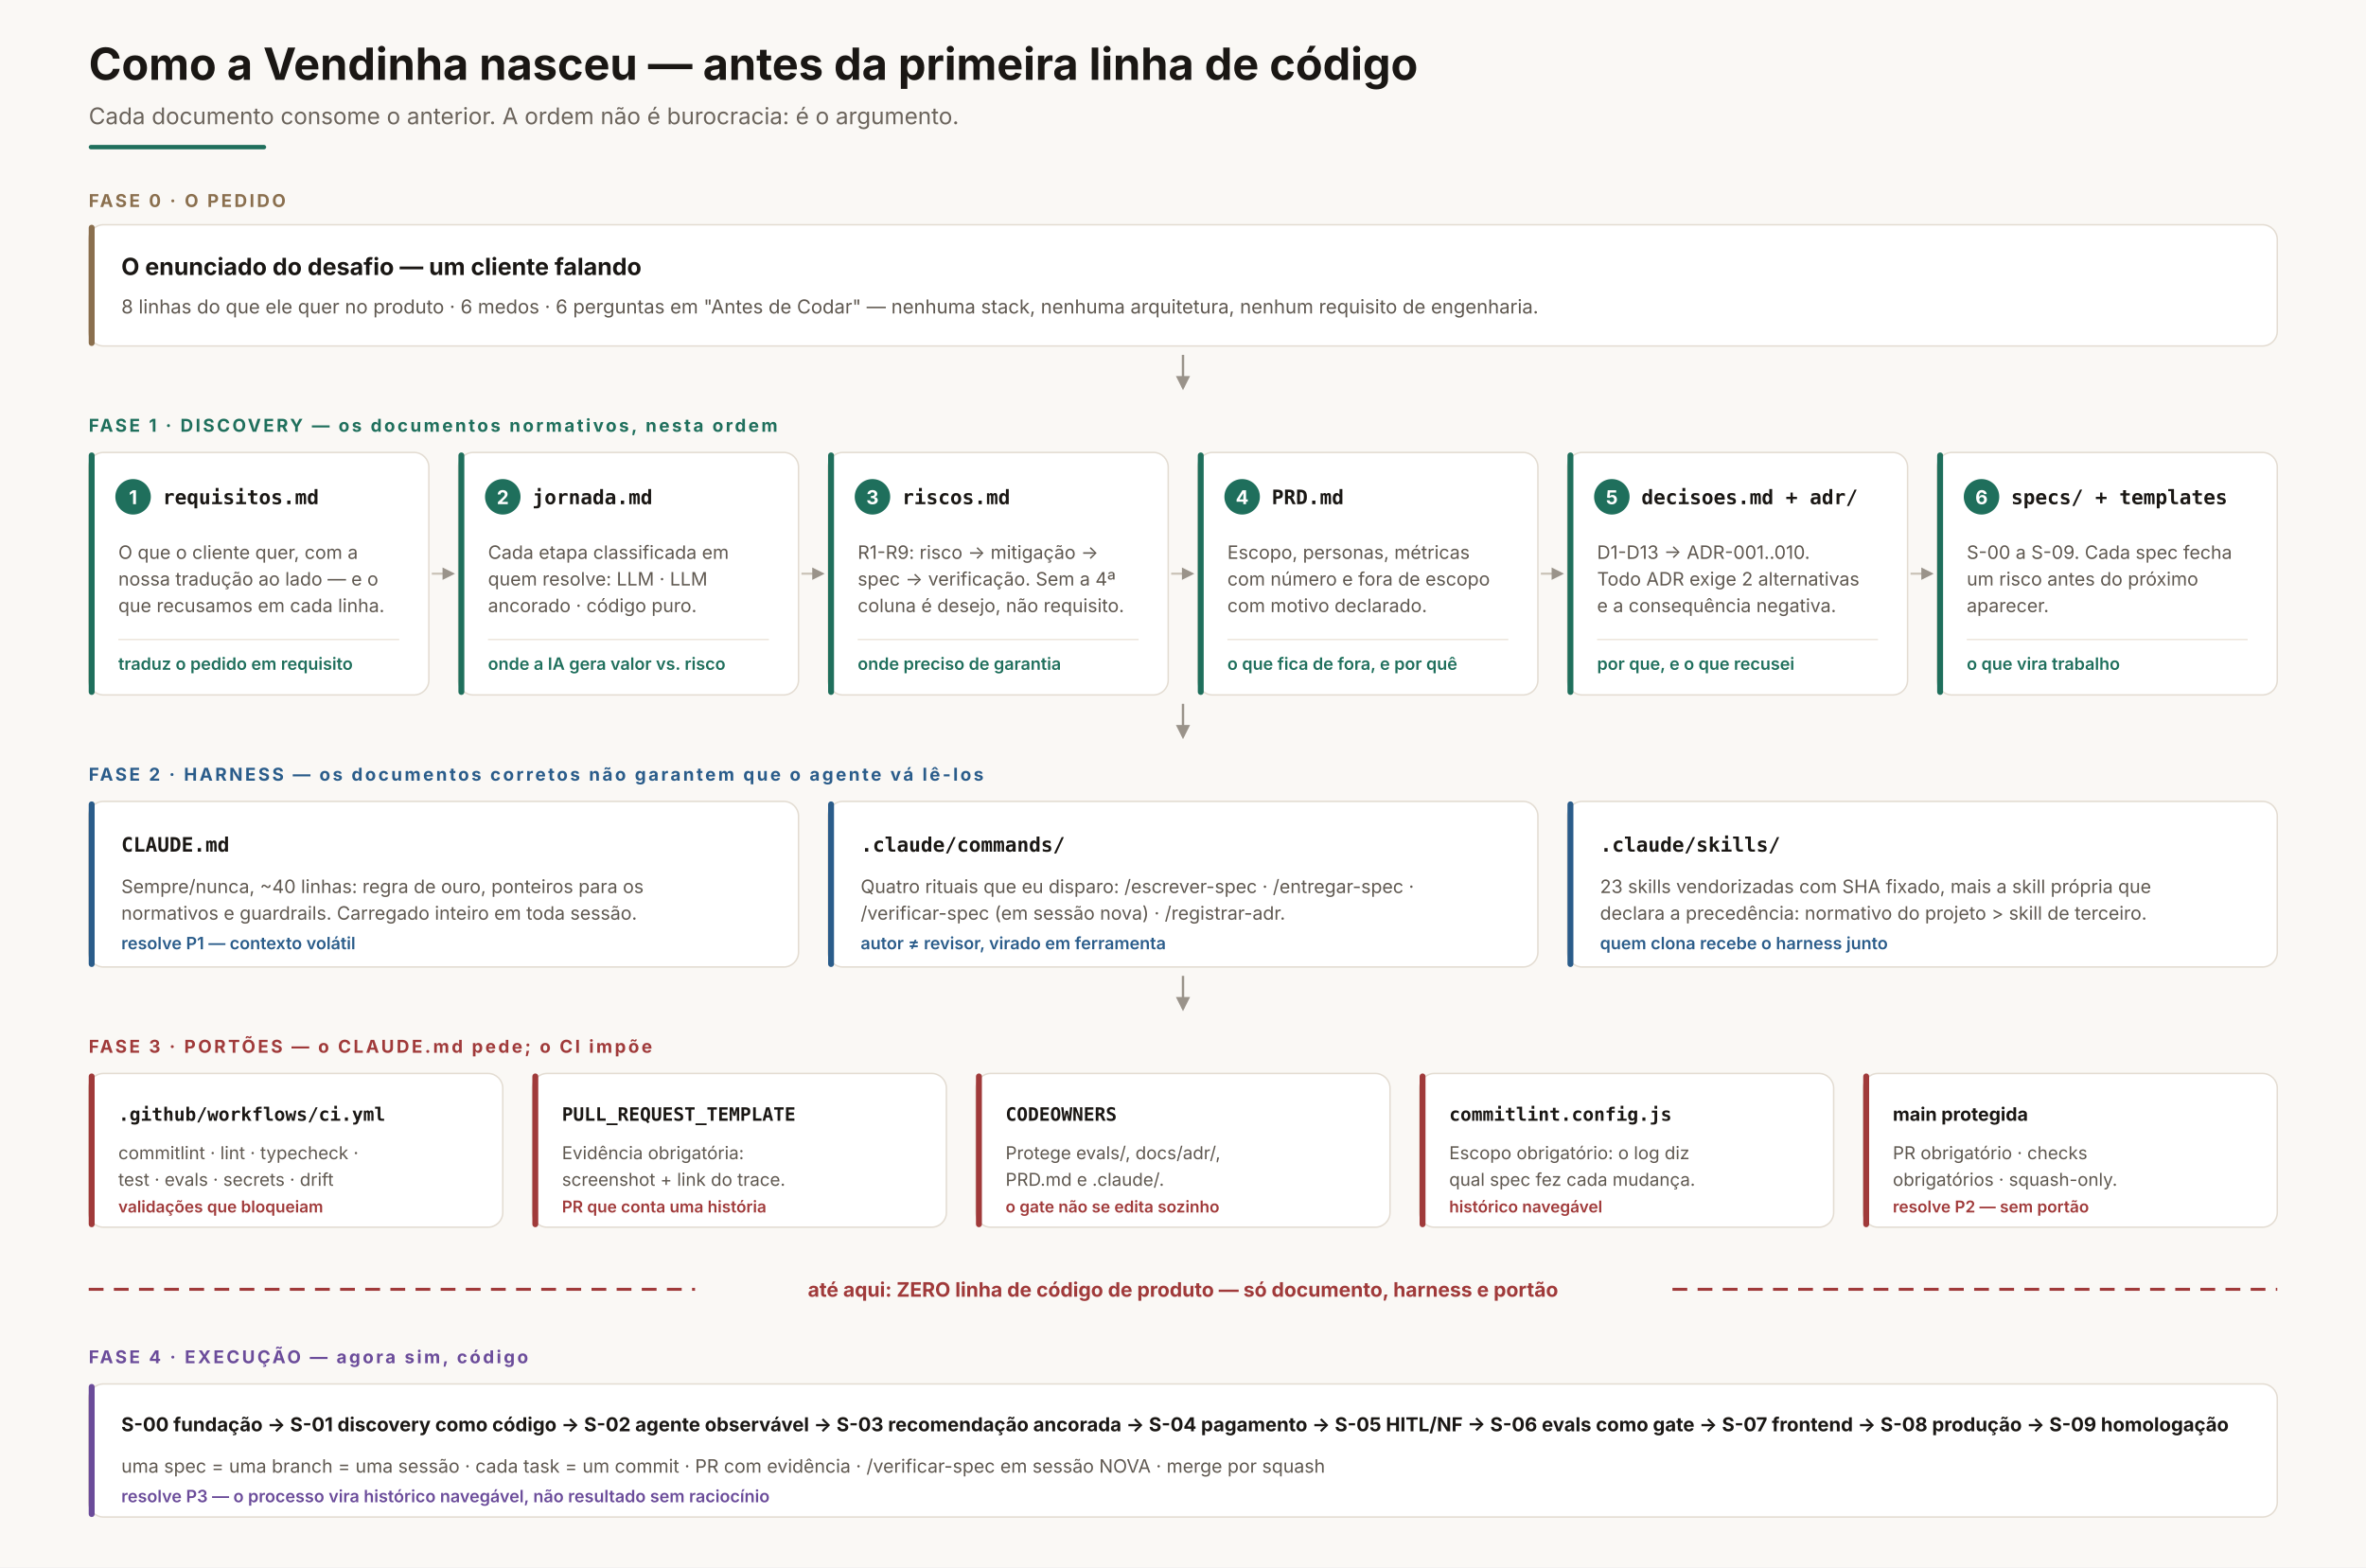
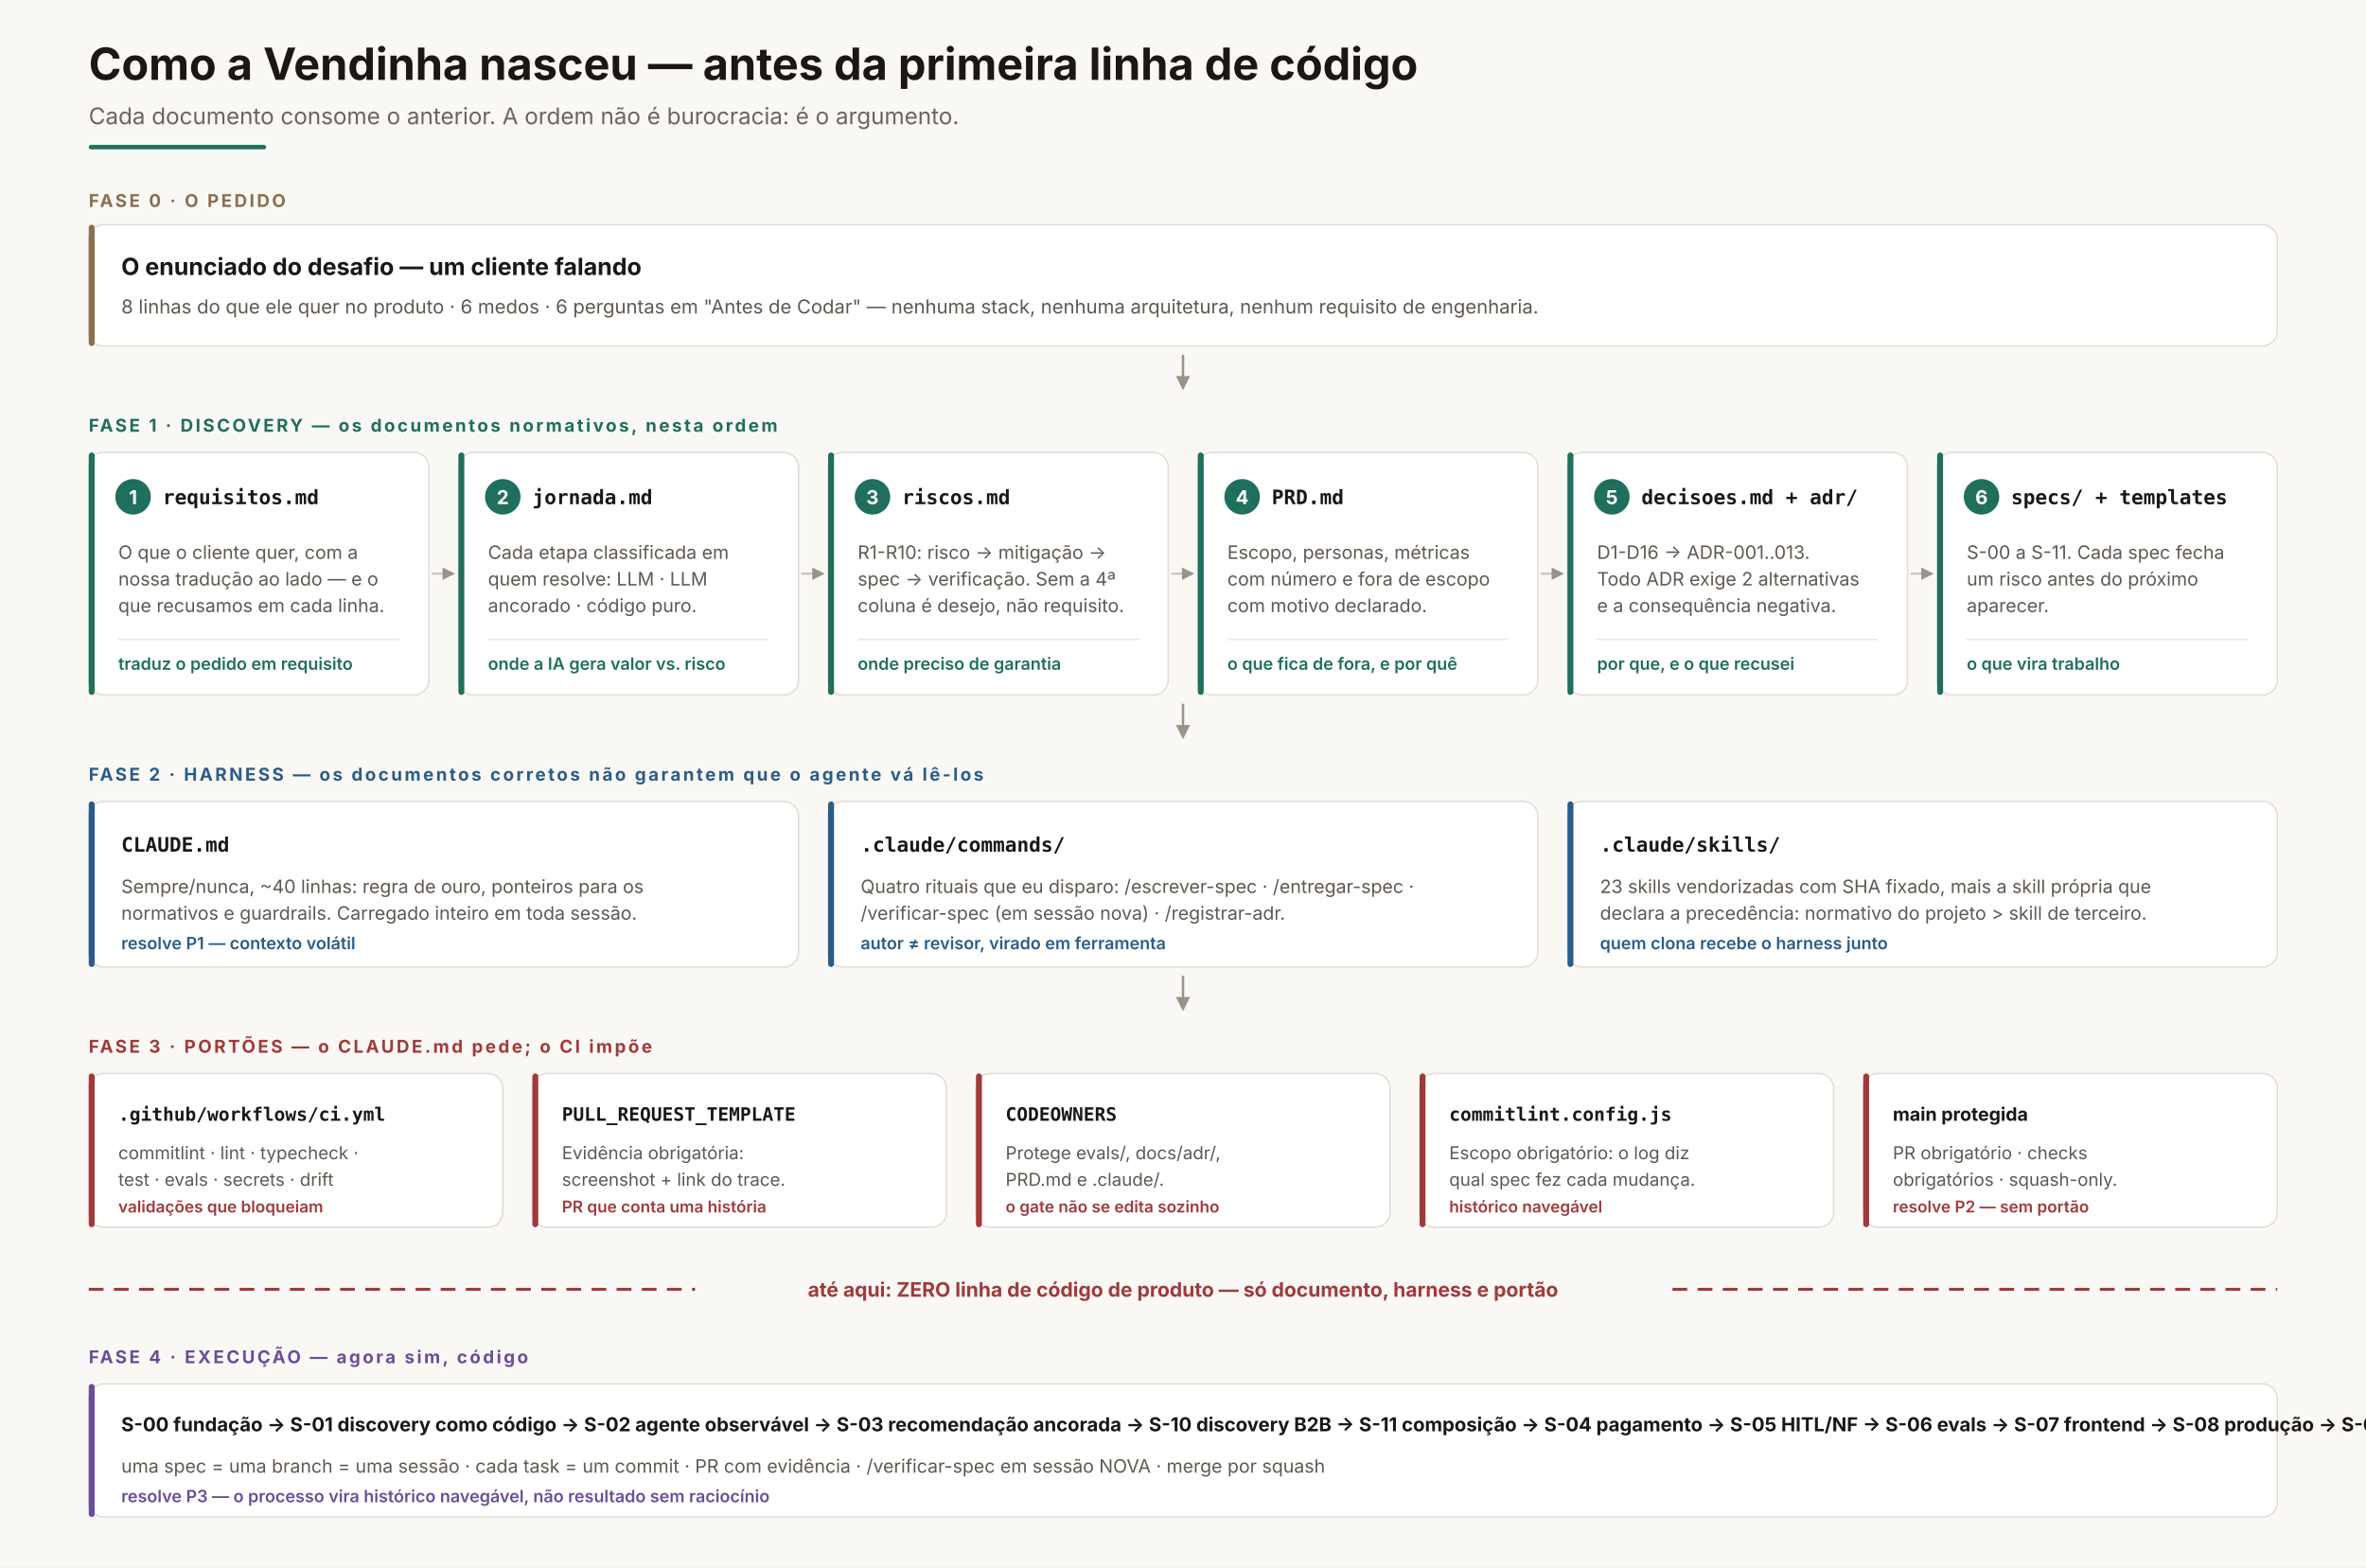
<svg xmlns="http://www.w3.org/2000/svg" viewBox="0 0 1600 1060" width="1600" height="1060" font-family="Inter, 'Segoe UI', Roboto, system-ui, sans-serif">
  <defs>
    <marker id="ar" viewBox="0 0 10 10" refX="8" refY="5" markerWidth="6" markerHeight="6" orient="auto">
      <path d="M0 0 L10 5 L0 10 z" fill="#9A938A" />
    </marker>
  </defs>
  <rect width="1600" height="1060" fill="#FAF8F5" />
  <text x="60" y="54" font-size="30" font-weight="700" fill="#1A1714">Como a Vendinha nasceu — antes da primeira linha de código</text>
  <text x="60" y="84" font-size="15.5" fill="#6B645C">Cada documento consome o anterior. A ordem não é burocracia: é o argumento.</text>
  <rect x="60" y="98" width="120" height="3" rx="1.5" fill="#1F6F5C" />
  <text x="60" y="140" font-size="12" font-weight="700" letter-spacing="1.6" fill="#8A6F4E">FASE 0 · O PEDIDO</text>
  <g transform="translate(60,152)">
    <rect width="1480" height="82" rx="10" fill="#FFFFFF" stroke="#E3DCD2" />
    <rect width="4" height="82" rx="2" fill="#8A6F4E" />
    <text x="22" y="34" font-size="16" font-weight="700" fill="#1A1714">O enunciado do desafio — um cliente falando</text>
    <text x="22" y="60" font-size="13" fill="#5F5850">8 linhas do que ele quer no produto  ·  6 medos  ·  6 perguntas em "Antes de Codar"  —  nenhuma stack, nenhuma arquitetura, nenhum requisito de engenharia.</text>
  </g>
  <path d="M800 240 V262" stroke="#9A938A" stroke-width="1.6" marker-end="url(#ar)" />
  <text x="60" y="292" font-size="12" font-weight="700" letter-spacing="1.6" fill="#1F6F5C">FASE 1 · DISCOVERY — os documentos normativos, nesta ordem</text>
  <g font-size="12.5" fill="#5F5850">
    <g transform="translate(60,306)">
      <rect width="230" height="164" rx="10" fill="#FFFFFF" stroke="#E3DCD2" />
      <rect width="4" height="164" rx="2" fill="#1F6F5C" />
      <circle cx="30" cy="30" r="12" fill="#1F6F5C" />
      <text x="30" y="35" font-size="13" font-weight="700" fill="#FFFFFF" text-anchor="middle">1</text>
      <text x="50" y="35" font-size="13.5" font-weight="700" fill="#1A1714" font-family="ui-monospace, Consolas, Menlo, monospace">requisitos.md</text>
      <text x="20" y="72">O que o cliente quer, com a</text>
      <text x="20" y="90">nossa tradução ao lado — e o</text>
      <text x="20" y="108">que recusamos em cada linha.</text>
      <rect x="20" y="126" width="190" height="1" fill="#EDE7DE" />
      <text x="20" y="147" font-size="11.5" font-weight="600" fill="#1F6F5C">traduz o pedido em requisito</text>
    </g>
    <g transform="translate(310,306)">
      <rect width="230" height="164" rx="10" fill="#FFFFFF" stroke="#E3DCD2" />
      <rect width="4" height="164" rx="2" fill="#1F6F5C" />
      <circle cx="30" cy="30" r="12" fill="#1F6F5C" />
      <text x="30" y="35" font-size="13" font-weight="700" fill="#FFFFFF" text-anchor="middle">2</text>
      <text x="50" y="35" font-size="13.5" font-weight="700" fill="#1A1714" font-family="ui-monospace, Consolas, Menlo, monospace">jornada.md</text>
      <text x="20" y="72">Cada etapa classificada em</text>
      <text x="20" y="90">quem resolve: LLM · LLM</text>
      <text x="20" y="108">ancorado · código puro.</text>
      <rect x="20" y="126" width="190" height="1" fill="#EDE7DE" />
      <text x="20" y="147" font-size="11.5" font-weight="600" fill="#1F6F5C">onde a IA gera valor vs. risco</text>
    </g>
    <g transform="translate(560,306)">
      <rect width="230" height="164" rx="10" fill="#FFFFFF" stroke="#E3DCD2" />
      <rect width="4" height="164" rx="2" fill="#1F6F5C" />
      <circle cx="30" cy="30" r="12" fill="#1F6F5C" />
      <text x="30" y="35" font-size="13" font-weight="700" fill="#FFFFFF" text-anchor="middle">3</text>
      <text x="50" y="35" font-size="13.5" font-weight="700" fill="#1A1714" font-family="ui-monospace, Consolas, Menlo, monospace">riscos.md</text>
-       <text x="20" y="72">R1-R9: risco → mitigação →</text>
+       <text x="20" y="72">R1-R10: risco → mitigação →</text>
      <text x="20" y="90">spec → verificação. Sem a 4ª</text>
      <text x="20" y="108">coluna é desejo, não requisito.</text>
      <rect x="20" y="126" width="190" height="1" fill="#EDE7DE" />
      <text x="20" y="147" font-size="11.5" font-weight="600" fill="#1F6F5C">onde preciso de garantia</text>
    </g>
    <g transform="translate(810,306)">
      <rect width="230" height="164" rx="10" fill="#FFFFFF" stroke="#E3DCD2" />
      <rect width="4" height="164" rx="2" fill="#1F6F5C" />
      <circle cx="30" cy="30" r="12" fill="#1F6F5C" />
      <text x="30" y="35" font-size="13" font-weight="700" fill="#FFFFFF" text-anchor="middle">4</text>
      <text x="50" y="35" font-size="13.5" font-weight="700" fill="#1A1714" font-family="ui-monospace, Consolas, Menlo, monospace">PRD.md</text>
      <text x="20" y="72">Escopo, personas, métricas</text>
      <text x="20" y="90">com número e fora de escopo</text>
      <text x="20" y="108">com motivo declarado.</text>
      <rect x="20" y="126" width="190" height="1" fill="#EDE7DE" />
      <text x="20" y="147" font-size="11.5" font-weight="600" fill="#1F6F5C">o que fica de fora, e por quê</text>
    </g>
    <g transform="translate(1060,306)">
      <rect width="230" height="164" rx="10" fill="#FFFFFF" stroke="#E3DCD2" />
      <rect width="4" height="164" rx="2" fill="#1F6F5C" />
      <circle cx="30" cy="30" r="12" fill="#1F6F5C" />
      <text x="30" y="35" font-size="13" font-weight="700" fill="#FFFFFF" text-anchor="middle">5</text>
      <text x="50" y="35" font-size="13.5" font-weight="700" fill="#1A1714" font-family="ui-monospace, Consolas, Menlo, monospace">decisoes.md + adr/</text>
-       <text x="20" y="72">D1-D13 → ADR-001..010.</text>
+       <text x="20" y="72">D1-D16 → ADR-001..013.</text>
      <text x="20" y="90">Todo ADR exige 2 alternativas</text>
      <text x="20" y="108">e a consequência negativa.</text>
      <rect x="20" y="126" width="190" height="1" fill="#EDE7DE" />
      <text x="20" y="147" font-size="11.5" font-weight="600" fill="#1F6F5C">por que, e o que recusei</text>
    </g>
    <g transform="translate(1310,306)">
      <rect width="230" height="164" rx="10" fill="#FFFFFF" stroke="#E3DCD2" />
      <rect width="4" height="164" rx="2" fill="#1F6F5C" />
      <circle cx="30" cy="30" r="12" fill="#1F6F5C" />
      <text x="30" y="35" font-size="13" font-weight="700" fill="#FFFFFF" text-anchor="middle">6</text>
      <text x="50" y="35" font-size="13.5" font-weight="700" fill="#1A1714" font-family="ui-monospace, Consolas, Menlo, monospace">specs/ + templates</text>
-       <text x="20" y="72">S-00 a S-09. Cada spec fecha</text>
+       <text x="20" y="72">S-00 a S-11. Cada spec fecha</text>
      <text x="20" y="90">um risco antes do próximo</text>
      <text x="20" y="108">aparecer.</text>
      <rect x="20" y="126" width="190" height="1" fill="#EDE7DE" />
      <text x="20" y="147" font-size="11.5" font-weight="600" fill="#1F6F5C">o que vira trabalho</text>
    </g>
  </g>
  <g stroke="#C9C1B6" stroke-width="1.4" marker-end="url(#ar)">
    <path d="M292 388 H306" />
    <path d="M542 388 H556" />
    <path d="M792 388 H806" />
    <path d="M1042 388 H1056" />
    <path d="M1292 388 H1306" />
  </g>
  <path d="M800 476 V498" stroke="#9A938A" stroke-width="1.6" marker-end="url(#ar)" />
  <text x="60" y="528" font-size="12" font-weight="700" letter-spacing="1.6" fill="#2A5C8A">FASE 2 · HARNESS — os documentos corretos não garantem que o agente vá lê-los</text>
  <g font-size="12.5" fill="#5F5850">
    <g transform="translate(60,542)">
      <rect width="480" height="112" rx="10" fill="#FFFFFF" stroke="#E3DCD2" />
      <rect width="4" height="112" rx="2" fill="#2A5C8A" />
      <text x="22" y="34" font-size="13.5" font-weight="700" fill="#1A1714" font-family="ui-monospace, Consolas, Menlo, monospace">CLAUDE.md</text>
      <text x="22" y="62">Sempre/nunca, ~40 linhas: regra de ouro, ponteiros para os</text>
      <text x="22" y="80">normativos e guardrails. Carregado inteiro em toda sessão.</text>
      <text x="22" y="100" font-size="11.5" font-weight="600" fill="#2A5C8A">resolve P1 — contexto volátil</text>
    </g>
    <g transform="translate(560,542)">
      <rect width="480" height="112" rx="10" fill="#FFFFFF" stroke="#E3DCD2" />
      <rect width="4" height="112" rx="2" fill="#2A5C8A" />
      <text x="22" y="34" font-size="13.5" font-weight="700" fill="#1A1714" font-family="ui-monospace, Consolas, Menlo, monospace">.claude/commands/</text>
      <text x="22" y="62">Quatro rituais que eu disparo: /escrever-spec · /entregar-spec ·</text>
      <text x="22" y="80">/verificar-spec (em sessão nova) · /registrar-adr.</text>
      <text x="22" y="100" font-size="11.5" font-weight="600" fill="#2A5C8A">autor ≠ revisor, virado em ferramenta</text>
    </g>
    <g transform="translate(1060,542)">
      <rect width="480" height="112" rx="10" fill="#FFFFFF" stroke="#E3DCD2" />
      <rect width="4" height="112" rx="2" fill="#2A5C8A" />
      <text x="22" y="34" font-size="13.5" font-weight="700" fill="#1A1714" font-family="ui-monospace, Consolas, Menlo, monospace">.claude/skills/</text>
      <text x="22" y="62">23 skills vendorizadas com SHA fixado, mais a skill própria que</text>
      <text x="22" y="80">declara a precedência: normativo do projeto &gt; skill de terceiro.</text>
      <text x="22" y="100" font-size="11.5" font-weight="600" fill="#2A5C8A">quem clona recebe o harness junto</text>
    </g>
  </g>
  <path d="M800 660 V682" stroke="#9A938A" stroke-width="1.6" marker-end="url(#ar)" />
  <text x="60" y="712" font-size="12" font-weight="700" letter-spacing="1.6" fill="#A03A3A">FASE 3 · PORTÕES — o CLAUDE.md pede; o CI impõe</text>
  <g font-size="12" fill="#5F5850">
    <g transform="translate(60,726)">
      <rect width="280" height="104" rx="10" fill="#FFFFFF" stroke="#E3DCD2" />
      <rect width="4" height="104" rx="2" fill="#A03A3A" />
      <text x="20" y="32" font-size="12.5" font-weight="700" fill="#1A1714" font-family="ui-monospace, Consolas, Menlo, monospace">.github/workflows/ci.yml</text>
      <text x="20" y="58">commitlint · lint · typecheck ·</text>
      <text x="20" y="76">test · evals · secrets · drift</text>
      <text x="20" y="94" font-size="11" font-weight="600" fill="#A03A3A">validações que bloqueiam</text>
    </g>
    <g transform="translate(360,726)">
      <rect width="280" height="104" rx="10" fill="#FFFFFF" stroke="#E3DCD2" />
      <rect width="4" height="104" rx="2" fill="#A03A3A" />
      <text x="20" y="32" font-size="12.5" font-weight="700" fill="#1A1714" font-family="ui-monospace, Consolas, Menlo, monospace">PULL_REQUEST_TEMPLATE</text>
      <text x="20" y="58">Evidência obrigatória:</text>
      <text x="20" y="76">screenshot + link do trace.</text>
      <text x="20" y="94" font-size="11" font-weight="600" fill="#A03A3A">PR que conta uma história</text>
    </g>
    <g transform="translate(660,726)">
      <rect width="280" height="104" rx="10" fill="#FFFFFF" stroke="#E3DCD2" />
      <rect width="4" height="104" rx="2" fill="#A03A3A" />
      <text x="20" y="32" font-size="12.5" font-weight="700" fill="#1A1714" font-family="ui-monospace, Consolas, Menlo, monospace">CODEOWNERS</text>
      <text x="20" y="58">Protege evals/, docs/adr/,</text>
      <text x="20" y="76">PRD.md e .claude/.</text>
      <text x="20" y="94" font-size="11" font-weight="600" fill="#A03A3A">o gate não se edita sozinho</text>
    </g>
    <g transform="translate(960,726)">
      <rect width="280" height="104" rx="10" fill="#FFFFFF" stroke="#E3DCD2" />
      <rect width="4" height="104" rx="2" fill="#A03A3A" />
      <text x="20" y="32" font-size="12.5" font-weight="700" fill="#1A1714" font-family="ui-monospace, Consolas, Menlo, monospace">commitlint.config.js</text>
      <text x="20" y="58">Escopo obrigatório: o log diz</text>
      <text x="20" y="76">qual spec fez cada mudança.</text>
      <text x="20" y="94" font-size="11" font-weight="600" fill="#A03A3A">histórico navegável</text>
    </g>
    <g transform="translate(1260,726)">
      <rect width="280" height="104" rx="10" fill="#FFFFFF" stroke="#E3DCD2" />
      <rect width="4" height="104" rx="2" fill="#A03A3A" />
      <text x="20" y="32" font-size="12.5" font-weight="700" fill="#1A1714">main protegida</text>
      <text x="20" y="58">PR obrigatório · checks</text>
      <text x="20" y="76">obrigatórios · squash-only.</text>
      <text x="20" y="94" font-size="11" font-weight="600" fill="#A03A3A">resolve P2 — sem portão</text>
    </g>
  </g>
  <g transform="translate(0,872)">
    <path d="M60 0 H1540" stroke="#A03A3A" stroke-width="2" stroke-dasharray="10 7" />
    <rect x="470" y="-15" width="660" height="30" rx="15" fill="#FAF8F5" />
    <text x="800" y="5" font-size="13.5" font-weight="700" fill="#A03A3A" text-anchor="middle">até aqui: ZERO linha de código de produto — só documento, harness e portão</text>
  </g>
  <text x="60" y="922" font-size="12" font-weight="700" letter-spacing="1.6" fill="#6B4C9A">FASE 4 · EXECUÇÃO — agora sim, código</text>
  <g transform="translate(60,936)">
    <rect width="1480" height="90" rx="10" fill="#FFFFFF" stroke="#E3DCD2" />
    <rect width="4" height="90" rx="2" fill="#6B4C9A" />
-     <text x="22" y="32" font-size="13" font-weight="700" fill="#1A1714">S-00 fundação → S-01 discovery como código → S-02 agente observável → S-03 recomendação ancorada → S-04 pagamento → S-05 HITL/NF → S-06 evals como gate → S-07 frontend → S-08 produção → S-09 homologação</text>
+     <text x="22" y="32" font-size="13" font-weight="700" fill="#1A1714">S-00 fundação → S-01 discovery como código → S-02 agente observável → S-03 recomendação ancorada → S-10 discovery B2B → S-11 composição → S-04 pagamento → S-05 HITL/NF → S-06 evals → S-07 frontend → S-08 produção → S-09 homologação</text>
    <text x="22" y="60" font-size="12.5" fill="#5F5850">uma spec = uma branch = uma sessão  ·  cada task = um commit  ·  PR com evidência  ·  /verificar-spec em sessão NOVA  ·  merge por squash</text>
    <text x="22" y="80" font-size="11.5" font-weight="600" fill="#6B4C9A">resolve P3 — o processo vira histórico navegável, não resultado sem raciocínio</text>
  </g>
</svg>
